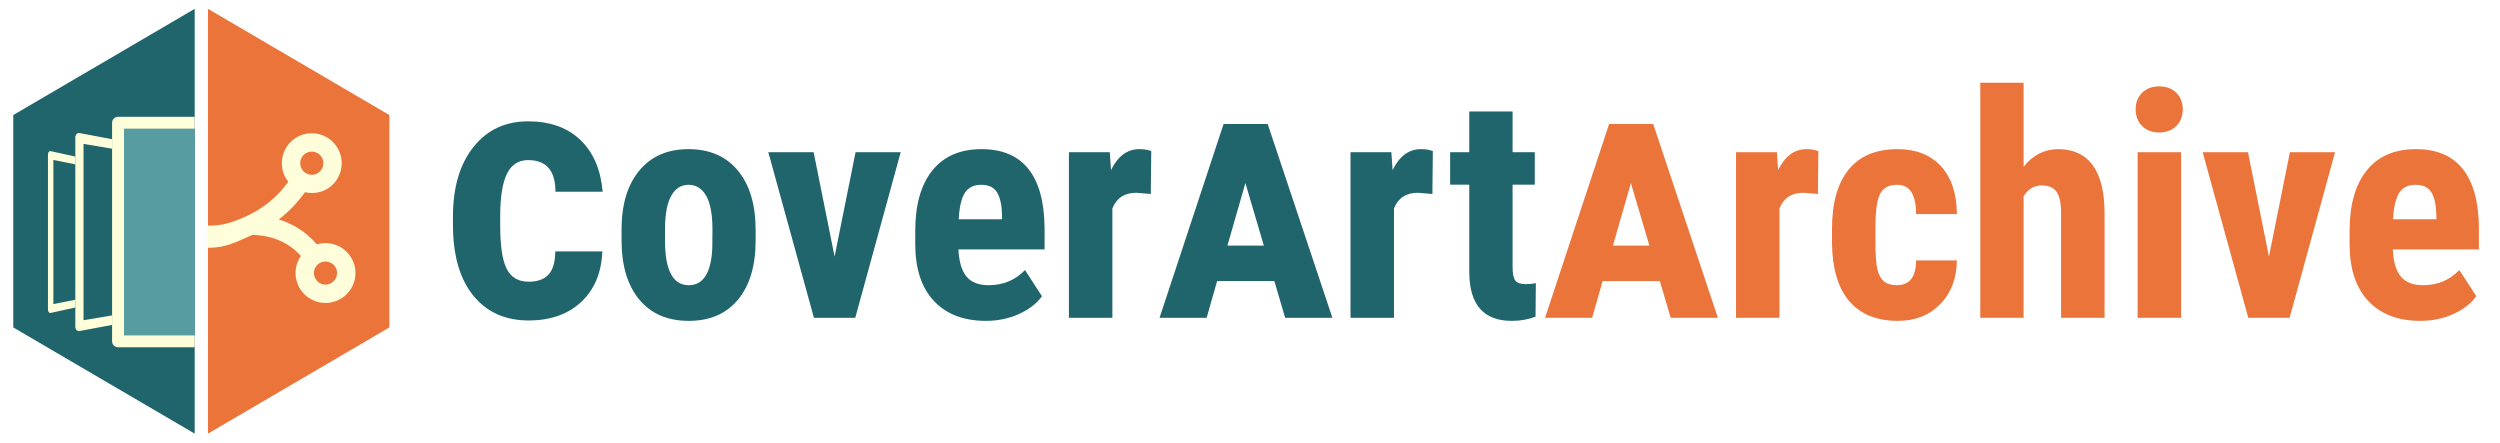
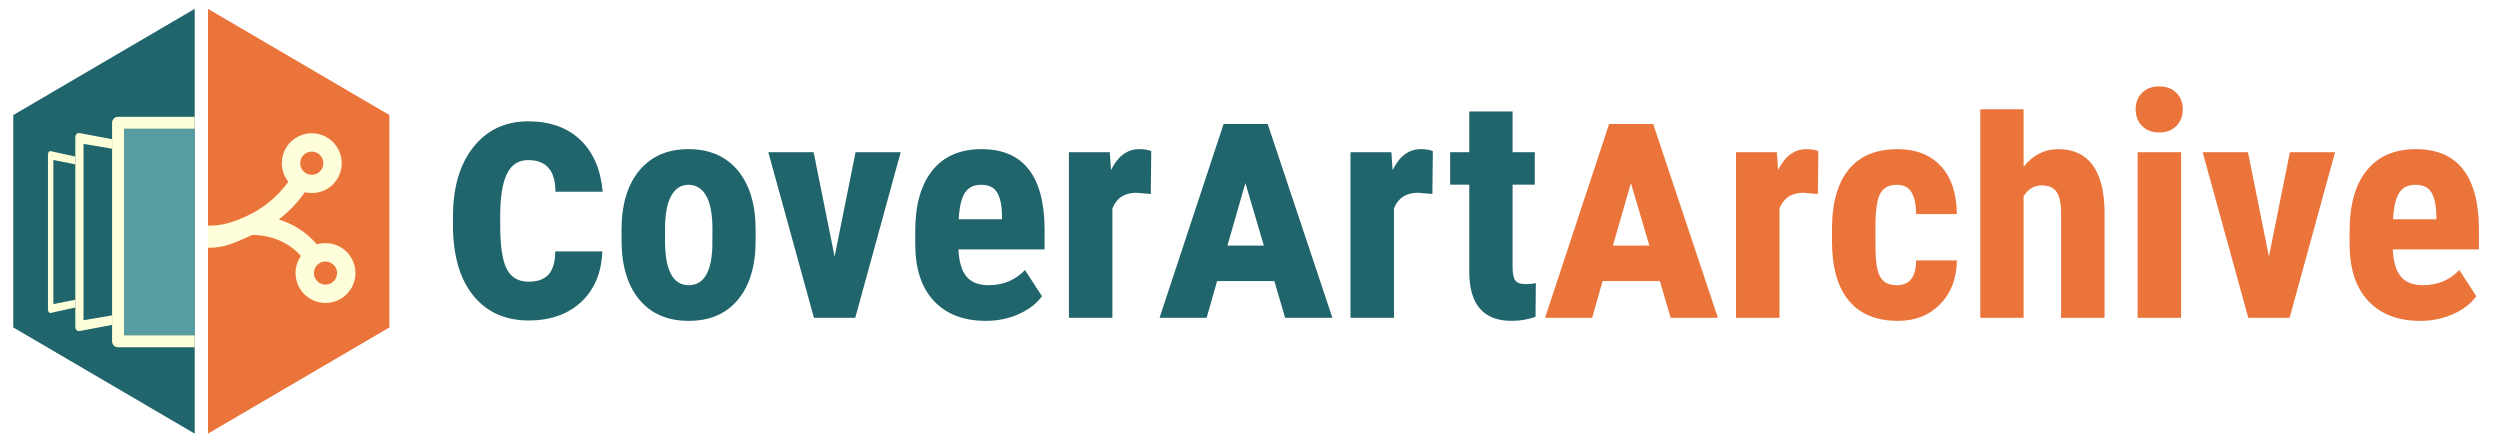
<svg xmlns="http://www.w3.org/2000/svg" version="1.1" id="Layer_1" x="0px" y="0px" width="565px" height="100px" viewBox="0 0 565 100" enable-background="new 0 0 565 100" xml:space="preserve">
  <g>
</g>
  <g>
    <g>
-       <path fill="#20656C" d="M136.131,56.822c-0.201,4.836-1.799,8.646-4.794,11.429s-6.949,4.174-11.861,4.174    c-5.314,0-9.493-1.886-12.539-5.658c-3.045-3.772-4.568-9.092-4.568-15.96v-1.843c0-6.617,1.542-11.861,4.625-15.734    c3.083-3.872,7.206-5.809,12.369-5.809c4.912,0,8.836,1.392,11.769,4.175s4.624,6.693,5.075,11.729h-10.678    c0-4.762-2.056-7.144-6.166-7.144c-2.155,0-3.74,1.007-4.756,3.021c-1.015,2.014-1.535,5.135-1.561,9.363v2.378    c0,4.656,0.495,7.94,1.485,9.854c0.99,1.912,2.638,2.869,4.944,2.869c2.03,0,3.534-0.546,4.512-1.636    c0.978-1.091,1.479-2.826,1.504-5.207H136.131z" />
-       <path fill="#20656C" d="M140.47,51.899c0-5.672,1.338-10.122,4.013-13.352c2.675-3.228,6.376-4.842,11.104-4.842    c4.773,0,8.497,1.614,11.172,4.842c2.675,3.229,4.013,7.702,4.013,13.421v2.387c0,5.696-1.326,10.146-3.978,13.352    c-2.652,3.205-6.365,4.808-11.138,4.808c-4.797,0-8.526-1.608-11.19-4.825c-2.663-3.217-3.995-7.684-3.995-13.403V51.899z     M150.294,54.363c0,6.729,1.786,10.093,5.361,10.093c3.297,0,5.072-2.808,5.326-8.422l0.035-4.142c0-3.434-0.474-5.98-1.419-7.64    c-0.945-1.658-2.282-2.488-4.012-2.488c-1.66,0-2.958,0.83-3.892,2.488c-0.934,1.659-1.4,4.206-1.4,7.64V54.363z" />
+       <path fill="#20656C" d="M136.131,56.822c-0.201,4.836-1.799,8.645-4.794,11.429s-6.949,4.174-11.861,4.174    c-5.314,0-9.493-1.886-12.539-5.658c-3.045-3.773-4.568-9.092-4.568-15.96v-1.843c0-6.617,1.542-11.861,4.625-15.734    c3.083-3.872,7.206-5.809,12.369-5.809c4.912,0,8.836,1.392,11.769,4.175c2.933,2.783,4.624,6.693,5.075,11.729h-10.678    c0-4.762-2.056-7.144-6.166-7.144c-2.155,0-3.74,1.007-4.756,3.021c-1.015,2.014-1.535,5.135-1.561,9.363v2.378    c0,4.656,0.495,7.94,1.485,9.853c0.99,1.912,2.638,2.869,4.944,2.869c2.03,0,3.534-0.546,4.512-1.636    c0.978-1.091,1.479-2.826,1.504-5.207H136.131z" />
+       <path fill="#20656C" d="M140.47,51.899c0-5.672,1.338-10.122,4.013-13.351c2.675-3.228,6.376-4.842,11.104-4.842    c4.773,0,8.497,1.614,11.172,4.842c2.675,3.229,4.013,7.702,4.013,13.421v2.387c0,5.696-1.326,10.146-3.977,13.352    c-2.652,3.205-6.365,4.808-11.138,4.808c-4.797,0-8.526-1.608-11.191-4.825c-2.663-3.217-3.995-7.684-3.995-13.403V51.899z     M150.294,54.363c0,6.729,1.786,10.093,5.361,10.093c3.297,0,5.072-2.808,5.326-8.422l0.035-4.142c0-3.434-0.474-5.98-1.419-7.64    c-0.945-1.658-2.282-2.488-4.012-2.488c-1.66,0-2.958,0.83-3.892,2.488c-0.934,1.659-1.4,4.206-1.4,7.64V54.363z" />
      <path fill="#20656C" d="M188.618,57.987l4.739-23.59h10.203l-10.272,37.426h-9.339l-10.309-37.426h10.239L188.618,57.987z" />
-       <path fill="#20656C" d="M222.827,72.515c-5.027,0-8.947-1.498-11.761-4.496c-2.813-2.997-4.22-7.287-4.22-12.867v-2.975    c0-5.903,1.291-10.458,3.874-13.663c2.582-3.205,6.283-4.808,11.103-4.808c4.704,0,8.244,1.502,10.619,4.507    s3.586,7.454,3.632,13.349v4.8h-19.474c0.139,2.804,0.749,4.854,1.833,6.149c1.084,1.297,2.756,1.945,5.016,1.945    c3.274,0,6.007-1.142,8.198-3.425l3.839,5.915c-1.199,1.66-2.94,3.004-5.223,4.029C227.98,72.002,225.502,72.515,222.827,72.515z     M216.67,49.548h9.789v-0.907c-0.047-2.258-0.415-3.968-1.107-5.131c-0.691-1.163-1.891-1.745-3.597-1.745    c-1.707,0-2.946,0.617-3.719,1.851S216.809,46.826,216.67,49.548z" />
-       <path fill="#20656C" d="M260.08,43.841l-3.251-0.277c-2.676,0-4.485,1.176-5.431,3.528v24.731h-9.823V34.397h9.235l0.276,4.047    c1.545-3.159,3.678-4.738,6.399-4.738c1.106,0,2.006,0.149,2.698,0.449L260.08,43.841z" />
+       <path fill="#20656C" d="M222.827,72.515c-5.027,0-8.947-1.498-11.761-4.496c-2.814-2.997-4.22-7.287-4.22-12.867v-2.975    c0-5.903,1.291-10.458,3.874-13.663c2.582-3.205,6.283-4.808,11.102-4.808c4.704,0,8.244,1.502,10.619,4.507    c2.375,3.005,3.586,7.454,3.632,13.349v4.8h-19.474c0.139,2.804,0.749,4.854,1.833,6.149c1.084,1.297,2.756,1.945,5.016,1.945    c3.274,0,6.007-1.142,8.198-3.425l3.839,5.915c-1.199,1.66-2.94,3.004-5.223,4.029C227.98,72.002,225.502,72.515,222.827,72.515z     M216.67,49.548h9.789v-0.907c-0.047-2.258-0.415-3.968-1.107-5.131c-0.691-1.163-1.891-1.745-3.597-1.745    c-1.707,0-2.946,0.617-3.719,1.851C217.264,44.849,216.809,46.826,216.67,49.548z" />
+       <path fill="#20656C" d="M260.08,43.841l-3.251-0.277c-2.676,0-4.485,1.176-5.431,3.528v24.731h-9.823V34.397h9.235l0.276,4.047    c1.545-3.159,3.678-4.738,6.399-4.738c1.107,0,2.006,0.149,2.698,0.449L260.08,43.841z" />
      <path fill="#20656C" d="M288.001,63.515h-12.934l-2.369,8.309h-10.64l14.475-43.801h9.964l14.625,43.801h-10.678L288.001,63.515z     M277.398,55.506h8.233l-4.173-14.137L277.398,55.506z" />
      <path fill="#20656C" d="M323.72,43.841l-3.251-0.277c-2.676,0-4.485,1.176-5.431,3.528v24.731h-9.823V34.397h9.235l0.276,4.047    c1.545-3.159,3.678-4.738,6.399-4.738c1.106,0,2.006,0.149,2.698,0.449L323.72,43.841z" />
      <path fill="#20656C" d="M341.845,25.196v9.201h5.016v7.333h-5.016v18.604c0,1.478,0.202,2.494,0.605,3.049    c0.403,0.554,1.182,0.831,2.335,0.831c0.945,0,1.718-0.081,2.317-0.242l-0.069,7.609c-1.66,0.623-3.459,0.934-5.396,0.934    c-6.318,0-9.513-3.624-9.581-10.873V41.73h-4.324v-7.333h4.324v-9.201H341.845z" />
      <path fill="#EB743B" d="M375.128,63.515h-12.934l-2.369,8.309h-10.64l14.475-43.801h9.964l14.625,43.801h-10.678L375.128,63.515z     M364.525,55.506h8.233l-4.173-14.137L364.525,55.506z" />
-       <path fill="#EB743B" d="M410.846,43.841l-3.251-0.277c-2.676,0-4.485,1.176-5.431,3.528v24.731h-9.823V34.397h9.235l0.276,4.047    c1.545-3.159,3.678-4.738,6.399-4.738c1.106,0,2.006,0.149,2.698,0.449L410.846,43.841z" />
-       <path fill="#EB743B" d="M428.729,64.456c2.837,0,4.277-1.868,4.324-5.604h9.2c-0.046,4.081-1.303,7.379-3.77,9.893    c-2.468,2.514-5.65,3.77-9.547,3.77c-4.82,0-8.498-1.498-11.034-4.496c-2.537-2.997-3.828-7.414-3.874-13.248v-2.975    c0-5.88,1.251-10.365,3.753-13.455s6.197-4.635,11.086-4.635c4.128,0,7.379,1.274,9.754,3.821    c2.375,2.549,3.586,6.163,3.632,10.845h-9.2c-0.023-2.121-0.369-3.752-1.038-4.895c-0.669-1.142-1.775-1.713-3.32-1.713    c-1.707,0-2.929,0.609-3.667,1.828c-0.738,1.218-1.13,3.578-1.176,7.082v3.828c0,3.063,0.149,5.203,0.45,6.421    c0.299,1.218,0.795,2.111,1.487,2.68C426.48,64.172,427.46,64.456,428.729,64.456z" />
-       <path fill="#EB743B" d="M457.334,37.684c2.121-2.651,4.727-3.978,7.817-3.978c3.412,0,6.007,1.199,7.782,3.597    c1.775,2.398,2.675,5.973,2.698,10.723v23.798h-9.823V48.13c0-2.19-0.341-3.776-1.021-4.757c-0.681-0.979-1.781-1.47-3.304-1.47    c-1.775,0-3.159,0.819-4.15,2.456v27.464h-9.789V18.694h9.789V37.684z" />
-       <path fill="#EB743B" d="M482.653,24.713c0-1.522,0.484-2.768,1.453-3.736s2.26-1.452,3.874-1.452c1.613,0,2.905,0.483,3.874,1.452    s1.452,2.214,1.452,3.736c0,1.499-0.479,2.744-1.435,3.735c-0.958,0.991-2.255,1.487-3.892,1.487    c-1.638,0-2.935-0.496-3.892-1.487S482.653,26.212,482.653,24.713z M492.927,71.823h-9.823V34.397h9.823V71.823z" />
+       <path fill="#EB743B" d="M410.846,43.841l-3.251-0.277c-2.676,0-4.485,1.176-5.431,3.528v24.731h-9.823V34.397h9.235l0.276,4.047    c1.545-3.159,3.678-4.738,6.4-4.738c1.106,0,2.006,0.149,2.698,0.449L410.846,43.841z" />
+       <path fill="#EB743B" d="M428.728,64.456c2.837,0,4.277-1.868,4.324-5.604h9.2c-0.046,4.081-1.303,7.379-3.77,9.893    c-2.468,2.514-5.65,3.77-9.547,3.77c-4.82,0-8.498-1.498-11.034-4.496c-2.537-2.997-3.828-7.414-3.874-13.248v-2.975    c0-5.88,1.251-10.365,3.753-13.455c2.502-3.09,6.197-4.635,11.086-4.635c4.128,0,7.379,1.274,9.754,3.821    c2.375,2.549,3.586,6.163,3.632,10.845h-9.2c-0.023-2.121-0.369-3.752-1.038-4.895c-0.669-1.142-1.775-1.713-3.32-1.713    c-1.707,0-2.929,0.609-3.667,1.828c-0.738,1.218-1.13,3.578-1.176,7.082v3.828c0,3.063,0.149,5.203,0.45,6.421    c0.299,1.218,0.795,2.111,1.487,2.68C426.48,64.172,427.46,64.456,428.728,64.456z" />
+       <path fill="#EB743B" d="M457.334,37.684c2.121-2.651,4.726-3.978,7.817-3.978c3.412,0,6.007,1.199,7.782,3.597    c1.775,2.398,2.675,5.973,2.698,10.723v23.798h-9.823V48.13c0-2.19-0.341-3.776-1.021-4.757c-0.681-0.979-1.781-1.47-3.304-1.47    c-1.775,0-3.159,0.819-4.15,2.456v27.464h-9.789V24.694h9.789V37.684z" />
+       <path fill="#EB743B" d="M482.653,24.713c0-1.523,0.484-2.768,1.453-3.736c0.969-0.969,2.26-1.452,3.874-1.452    c1.613,0,2.905,0.483,3.874,1.452c0.969,0.969,1.452,2.214,1.452,3.736c0,1.499-0.479,2.744-1.435,3.735    c-0.958,0.991-2.255,1.487-3.892,1.487c-1.638,0-2.935-0.496-3.892-1.487C483.132,27.457,482.653,26.212,482.653,24.713z     M492.927,71.823h-9.823V34.397h9.823V71.823z" />
      <path fill="#EB743B" d="M512.781,57.987l4.739-23.59h10.203l-10.272,37.426h-9.339l-10.309-37.426h10.239L512.781,57.987z" />
-       <path fill="#EB743B" d="M546.99,72.515c-5.027,0-8.947-1.498-11.761-4.496c-2.813-2.997-4.22-7.287-4.22-12.867v-2.975    c0-5.903,1.291-10.458,3.874-13.663c2.582-3.205,6.283-4.808,11.103-4.808c4.704,0,8.244,1.502,10.619,4.507    s3.586,7.454,3.632,13.349v4.8h-19.474c0.139,2.804,0.749,4.854,1.833,6.149c1.084,1.297,2.756,1.945,5.016,1.945    c3.274,0,6.007-1.142,8.198-3.425l3.839,5.915c-1.199,1.66-2.94,3.004-5.223,4.029C552.144,72.002,549.665,72.515,546.99,72.515z     M540.833,49.548h9.789v-0.907c-0.047-2.258-0.415-3.968-1.107-5.131c-0.691-1.163-1.891-1.745-3.597-1.745    c-1.707,0-2.946,0.617-3.719,1.851S540.972,46.826,540.833,49.548z" />
+       <path fill="#EB743B" d="M546.99,72.515c-5.027,0-8.947-1.498-11.761-4.496c-2.813-2.997-4.22-7.287-4.22-12.867v-2.975    c0-5.903,1.291-10.458,3.874-13.663c2.582-3.205,6.283-4.808,11.103-4.808c4.704,0,8.244,1.502,10.619,4.507    c2.375,3.005,3.586,7.454,3.632,13.349v4.8h-19.474c0.139,2.804,0.749,4.854,1.833,6.149c1.084,1.297,2.756,1.945,5.016,1.945    c3.274,0,6.007-1.142,8.198-3.425l3.839,5.915c-1.199,1.66-2.94,3.004-5.223,4.029C552.144,72.002,549.665,72.515,546.99,72.515z     M540.833,49.548h9.789v-0.907c-0.047-2.258-0.415-3.968-1.107-5.131c-0.691-1.163-1.891-1.745-3.597-1.745    c-1.707,0-2.946,0.617-3.719,1.851C541.427,44.849,540.972,46.826,540.833,49.548z" />
    </g>
    <g>
      <polygon fill="#EB743B" points="47,2 47,98 88,74 88,26   " />
      <polygon fill="#20656C" points="44,2 3,26 3,74 44,98   " />
-       <path fill="#FFFEDB" d="M79.281,58.087c-1.239-1.97-3.38-3.148-5.718-3.148c-0.666,0-1.324,0.103-1.956,0.295    c-2.632-3.125-5.819-4.775-8.603-5.636c2.235-1.714,4.208-3.771,5.909-6.153c1.74,0.394,3.63,0.127,5.162-0.832    c3.158-2.006,4.103-6.197,2.104-9.348c-1.249-1.975-3.39-3.152-5.724-3.152c-1.283,0-2.533,0.363-3.616,1.05    c-3.146,1.991-4.093,6.181-2.105,9.336c0.13,0.207,0.271,0.404,0.422,0.596c-2.514,3.442-5.708,6.056-9.519,7.785l-0.014,0.004    C52.093,50.487,50,51,47,51v5c4,0,5.931-1.125,10.016-2.898c1.366-0.023,6.962,0.185,10.991,4.747    c-1.507,2.164-1.655,5.108-0.16,7.471c1.241,1.97,3.382,3.15,5.721,3.15c1.278,0,2.524-0.36,3.607-1.044    c1.538-0.975,2.599-2.482,2.995-4.252C80.566,61.413,80.248,59.606,79.281,58.087z M69.061,34.67    c0.423-0.266,0.901-0.405,1.396-0.405c0.903,0,1.731,0.456,2.219,1.224c0.771,1.214,0.403,2.836-0.818,3.61    c-0.41,0.261-0.896,0.398-1.387,0.398c-0.493,0-0.974-0.134-1.39-0.391c-0.343-0.213-0.625-0.489-0.832-0.817    C67.478,37.064,67.842,35.443,69.061,34.67z M76.119,62.27c-0.154,0.687-0.564,1.27-1.161,1.645    c-0.413,0.264-0.896,0.406-1.391,0.406c-0.906,0-1.731-0.457-2.21-1.218c-0.745-1.18-0.441-2.727,0.691-3.528l0.117-0.078    c1.208-0.766,2.866-0.367,3.608,0.808C76.151,60.896,76.271,61.591,76.119,62.27z" />
+       <path fill="#FFFEDB" d="M79.281,58.087c-1.239-1.97-3.38-3.148-5.718-3.148c-0.666,0-1.324,0.103-1.956,0.295    c-2.632-3.125-5.819-4.775-8.602-5.636c2.235-1.714,4.208-3.771,5.909-6.153c1.74,0.394,3.63,0.127,5.162-0.832    c3.158-2.006,4.103-6.197,2.104-9.348c-1.249-1.975-3.39-3.152-5.724-3.152c-1.283,0-2.533,0.363-3.616,1.05    c-3.146,1.991-4.093,6.181-2.105,9.336c0.13,0.207,0.271,0.404,0.422,0.596c-2.514,3.442-5.708,6.056-9.519,7.785l-0.014,0.004    C52.093,50.487,50,51,47,51v5c4,0,5.931-1.125,10.016-2.898c1.366-0.024,6.962,0.184,10.991,4.747    c-1.507,2.164-1.655,5.108-0.16,7.471c1.241,1.97,3.382,3.15,5.721,3.15c1.278,0,2.524-0.36,3.607-1.044    c1.538-0.975,2.599-2.482,2.995-4.252C80.566,61.413,80.248,59.606,79.281,58.087z M69.061,34.67    c0.423-0.266,0.901-0.405,1.396-0.405c0.903,0,1.731,0.456,2.219,1.224c0.772,1.214,0.403,2.836-0.818,3.61    c-0.41,0.261-0.896,0.399-1.387,0.399c-0.493,0-0.974-0.134-1.39-0.391c-0.343-0.213-0.625-0.489-0.832-0.817    C67.478,37.064,67.842,35.443,69.061,34.67z M76.119,62.27c-0.154,0.687-0.564,1.27-1.161,1.645    c-0.413,0.264-0.896,0.406-1.391,0.406c-0.906,0-1.731-0.457-2.21-1.218c-0.745-1.18-0.441-2.727,0.691-3.528l0.117-0.078    c1.208-0.766,2.866-0.367,3.608,0.808C76.151,60.896,76.271,61.591,76.119,62.27z" />
      <g>
-         <path fill="#FFFEDB" d="M12.063,68.727V36.154l4.962,0.986v-1.75l-5.568-1.232c-0.039-0.009-0.079-0.011-0.118-0.008     c-0.039,0.004-0.078,0.014-0.115,0.029s-0.072,0.038-0.105,0.065c-0.034,0.027-0.065,0.06-0.094,0.099     c-0.029,0.036-0.055,0.078-0.078,0.124c-0.022,0.047-0.042,0.097-0.058,0.15s-0.028,0.111-0.036,0.17s-0.013,0.12-0.013,0.182     v34.949c0,0.062,0.005,0.122,0.013,0.18c0.008,0.059,0.021,0.115,0.036,0.168c0.016,0.054,0.035,0.104,0.058,0.15     c0.023,0.047,0.049,0.09,0.078,0.128c0.028,0.036,0.06,0.068,0.094,0.095c0.033,0.026,0.068,0.047,0.105,0.063     s0.076,0.025,0.115,0.029c0.039,0.003,0.079,0.001,0.118-0.008l5.568-1.232v-1.75L12.063,68.727z" />
-         <path fill="#FFFEDB" d="M18.881,72.367V32.52l6.45,1.091v-2.151l-4.84-0.912l-2.53-0.477c-0.062-0.012-0.123-0.016-0.183-0.012     s-0.118,0.015-0.175,0.033c-0.056,0.019-0.109,0.044-0.16,0.075c-0.052,0.033-0.1,0.072-0.143,0.117     c-0.044,0.046-0.083,0.098-0.117,0.154c-0.034,0.056-0.063,0.117-0.086,0.183c-0.024,0.065-0.043,0.134-0.055,0.206     s-0.019,0.146-0.019,0.223v4.341v1.75v30.601v1.75v4.346c0,0.076,0.007,0.151,0.019,0.223c0.012,0.072,0.03,0.142,0.055,0.207     c0.023,0.064,0.052,0.127,0.086,0.184c0.034,0.056,0.073,0.107,0.117,0.152c0.043,0.046,0.091,0.085,0.143,0.117     c0.051,0.032,0.104,0.058,0.16,0.076c0.057,0.018,0.115,0.029,0.175,0.032c0.06,0.004,0.121,0,0.183-0.012l2.53-0.477l4.84-0.912     v-2.151L18.881,72.367z" />
+         <path fill="#FFFEDB" d="M12.063,68.727V36.154l4.962,0.986v-1.75l-5.568-1.232c-0.039-0.009-0.079-0.011-0.118-0.008     c-0.039,0.004-0.078,0.014-0.115,0.029c-0.037,0.016-0.072,0.038-0.106,0.065c-0.034,0.027-0.065,0.06-0.094,0.099     c-0.029,0.036-0.055,0.078-0.078,0.124c-0.022,0.047-0.042,0.097-0.058,0.15c-0.016,0.054-0.028,0.111-0.036,0.17     c-0.008,0.059-0.013,0.12-0.013,0.182v34.949c0,0.062,0.005,0.122,0.013,0.18c0.008,0.059,0.021,0.115,0.036,0.168     c0.016,0.054,0.035,0.104,0.058,0.15c0.023,0.047,0.049,0.09,0.078,0.128c0.028,0.036,0.06,0.068,0.094,0.095     c0.033,0.026,0.068,0.047,0.106,0.063c0.037,0.016,0.076,0.025,0.115,0.029c0.039,0.003,0.079,0.001,0.118-0.008l5.568-1.232     v-1.75L12.063,68.727z" />
+         <path fill="#FFFEDB" d="M18.881,72.367V32.52l6.45,1.091v-2.151l-4.84-0.912l-2.53-0.477c-0.061-0.012-0.123-0.016-0.183-0.012     c-0.059,0.004-0.118,0.015-0.175,0.033c-0.056,0.019-0.109,0.044-0.16,0.075c-0.052,0.033-0.1,0.072-0.143,0.117     c-0.044,0.046-0.083,0.098-0.117,0.154c-0.034,0.056-0.063,0.117-0.086,0.183c-0.024,0.065-0.043,0.134-0.055,0.206     c-0.012,0.072-0.019,0.146-0.019,0.223v4.341v1.75v30.601v1.75v4.346c0,0.076,0.007,0.151,0.019,0.223     c0.012,0.072,0.03,0.142,0.055,0.207c0.023,0.064,0.052,0.127,0.086,0.184c0.034,0.056,0.073,0.107,0.117,0.152     c0.043,0.046,0.091,0.085,0.143,0.117c0.051,0.032,0.104,0.058,0.16,0.076c0.057,0.018,0.115,0.029,0.175,0.032     c0.06,0.004,0.121,0,0.183-0.012l2.53-0.477l4.84-0.912v-2.151L18.881,72.367z" />
        <rect x="28.029" y="29.1" fill="#579CA0" width="15.971" height="46.685" />
-         <path fill="#FFFEDB" d="M25.331,27.751v3.708v2.151v37.666v2.151v3.706c0,0.744,0.604,1.349,1.349,1.349H44v-2.698H28.029V29.1     H44v-2.698H26.68C25.936,26.401,25.331,27.006,25.331,27.751z" />
+         <path fill="#FFFEDB" d="M25.331,27.751v3.708v2.151v37.666v2.151v3.706c0,0.744,0.604,1.349,1.349,1.349H44v-2.698H28.029V29.1     H44v-2.698H26.68C25.935,26.401,25.331,27.006,25.331,27.751z" />
      </g>
    </g>
  </g>
</svg>
